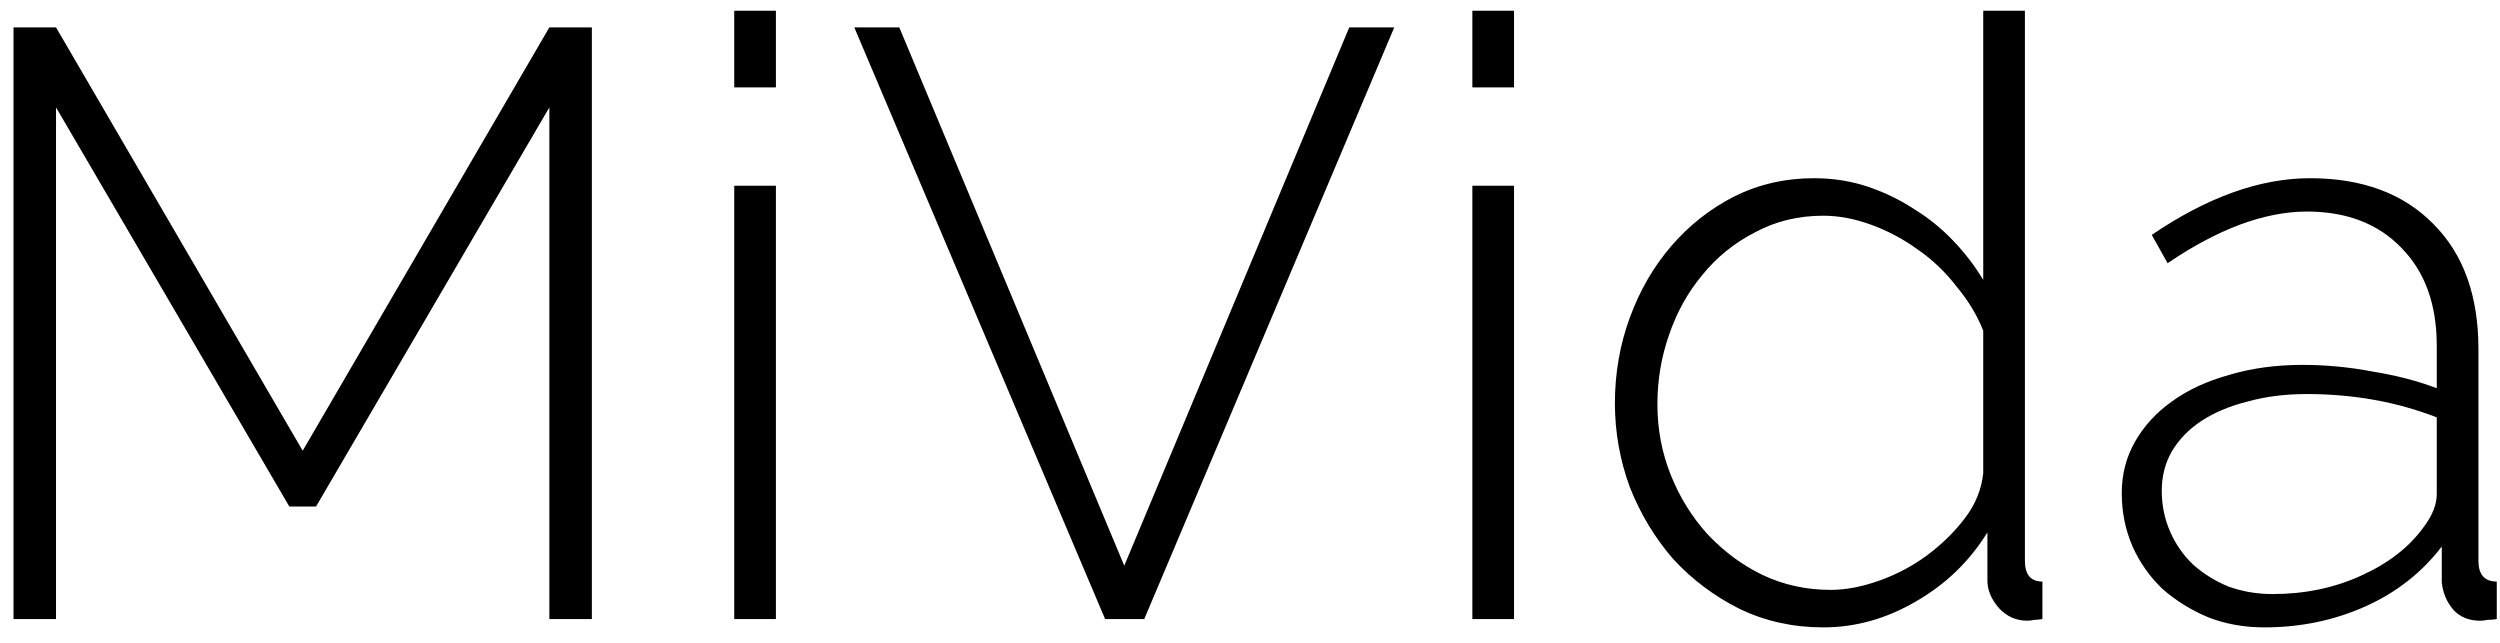
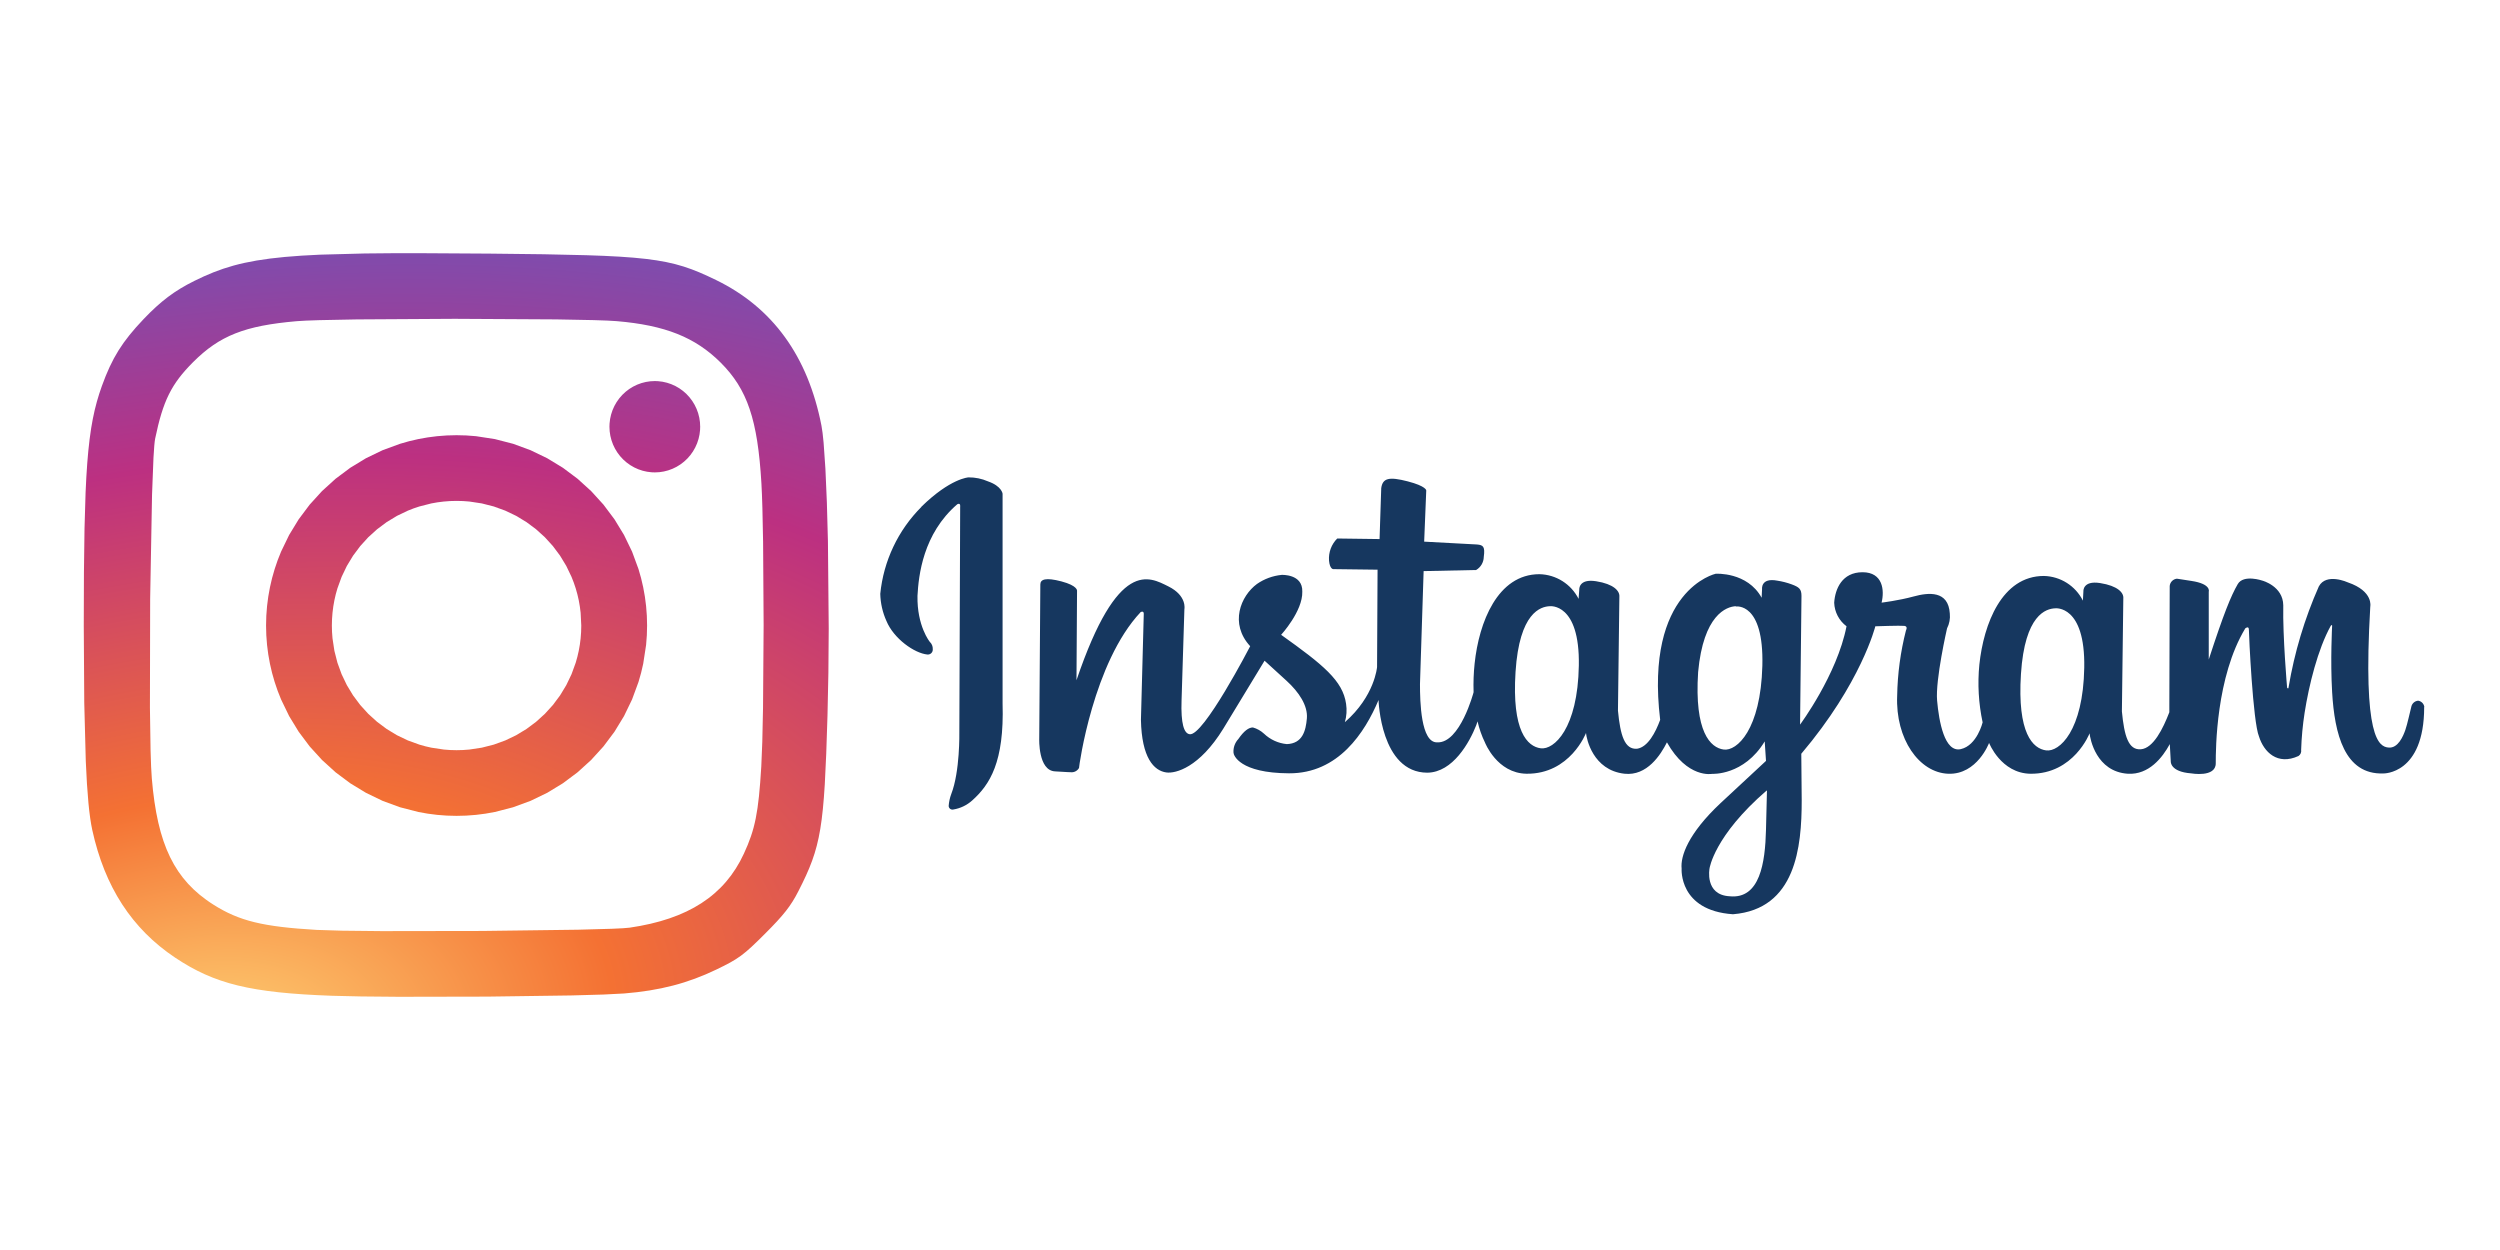
- <svg xmlns="http://www.w3.org/2000/svg" width="105" height="27" viewBox="0 0 105 27" fill="none">
-   <path d="M23.073 26V4.51L13.273 21.275H12.152L2.353 4.51V26H0.568V1.15H2.353L12.713 18.93L23.073 1.15H24.858V26H23.073ZM30.838 26V7.8H32.588V26H30.838ZM30.838 3.67V0.45H32.588V3.67H30.838ZM37.77 1.15L47.219 23.76L56.669 1.15H58.559L48.059 26H46.414L35.88 1.15H37.77ZM61.839 26V7.8H63.589V26H61.839ZM61.839 3.67V0.45H63.589V3.67H61.839ZM76.576 26.35C75.316 26.35 74.149 26.093 73.076 25.58C72.002 25.043 71.069 24.343 70.275 23.48C69.505 22.593 68.899 21.59 68.456 20.47C68.035 19.327 67.826 18.148 67.826 16.935C67.826 15.675 68.035 14.473 68.456 13.33C68.876 12.187 69.459 11.183 70.206 10.32C70.952 9.457 71.827 8.768 72.831 8.255C73.857 7.742 74.977 7.485 76.191 7.485C76.984 7.485 77.731 7.602 78.43 7.835C79.13 8.068 79.784 8.383 80.391 8.78C80.997 9.153 81.546 9.597 82.035 10.11C82.525 10.623 82.945 11.172 83.296 11.755V0.45H85.046V23.55C85.046 24.133 85.29 24.425 85.781 24.425V26C85.641 26.023 85.524 26.035 85.43 26.035C85.337 26.058 85.244 26.07 85.15 26.07C84.684 26.07 84.287 25.895 83.96 25.545C83.634 25.172 83.471 24.787 83.471 24.39V22.36C82.724 23.573 81.721 24.542 80.46 25.265C79.224 25.988 77.929 26.35 76.576 26.35ZM76.891 24.775C77.52 24.775 78.197 24.647 78.921 24.39C79.644 24.133 80.309 23.783 80.915 23.34C81.546 22.873 82.082 22.348 82.525 21.765C82.969 21.182 83.225 20.552 83.296 19.875V13.89C83.039 13.237 82.665 12.618 82.175 12.035C81.709 11.428 81.172 10.915 80.566 10.495C79.959 10.052 79.305 9.702 78.606 9.445C77.906 9.188 77.229 9.06 76.576 9.06C75.525 9.06 74.569 9.293 73.706 9.76C72.842 10.203 72.107 10.798 71.501 11.545C70.894 12.268 70.427 13.108 70.1 14.065C69.774 14.998 69.611 15.967 69.611 16.97C69.611 18.02 69.797 19.012 70.171 19.945C70.544 20.878 71.057 21.707 71.71 22.43C72.387 23.153 73.157 23.725 74.02 24.145C74.907 24.565 75.864 24.775 76.891 24.775ZM95.099 26.35C94.259 26.35 93.477 26.21 92.754 25.93C92.03 25.627 91.389 25.23 90.829 24.74C90.292 24.227 89.872 23.632 89.569 22.955C89.265 22.255 89.114 21.508 89.114 20.715C89.114 19.922 89.3 19.198 89.674 18.545C90.047 17.892 90.56 17.332 91.214 16.865C91.89 16.375 92.695 16.002 93.629 15.745C94.562 15.465 95.589 15.325 96.709 15.325C97.689 15.325 98.669 15.418 99.649 15.605C100.652 15.768 101.55 16.002 102.344 16.305V14.52C102.344 12.793 101.854 11.428 100.874 10.425C99.894 9.398 98.564 8.885 96.884 8.885C95.997 8.885 95.052 9.072 94.049 9.445C93.069 9.818 92.065 10.355 91.039 11.055L90.374 9.865C92.707 8.278 94.924 7.485 97.024 7.485C99.217 7.485 100.944 8.127 102.204 9.41C103.464 10.67 104.094 12.42 104.094 14.66V23.55C104.094 24.133 104.35 24.425 104.864 24.425V26C104.747 26.023 104.619 26.035 104.479 26.035C104.362 26.058 104.257 26.07 104.164 26.07C103.697 26.07 103.324 25.918 103.044 25.615C102.764 25.288 102.6 24.903 102.554 24.46V22.955C101.714 24.052 100.64 24.892 99.334 25.475C98.027 26.058 96.615 26.35 95.099 26.35ZM95.449 24.95C96.802 24.95 98.039 24.693 99.159 24.18C100.302 23.667 101.177 22.99 101.784 22.15C102.157 21.66 102.344 21.193 102.344 20.75V17.53C101.504 17.203 100.629 16.958 99.719 16.795C98.809 16.632 97.864 16.55 96.884 16.55C95.974 16.55 95.145 16.655 94.399 16.865C93.652 17.052 93.01 17.32 92.474 17.67C91.937 18.02 91.517 18.452 91.214 18.965C90.934 19.455 90.794 20.003 90.794 20.61C90.794 21.217 90.91 21.788 91.144 22.325C91.377 22.862 91.704 23.328 92.124 23.725C92.544 24.098 93.034 24.402 93.594 24.635C94.177 24.845 94.795 24.95 95.449 24.95Z" fill="black" />
+ <svg xmlns="http://www.w3.org/2000/svg" xmlns:xlink="http://www.w3.org/1999/xlink" width="120" height="60">
+   <defs>
+     <radialGradient xlink:href="#B" id="A" cx="673.845" cy="1118.777" fx="673.845" fy="1118.777" r="646.025" gradientTransform="matrix(1.007089,-0.1690894,0.1028253,0.6112661,-712.3438,-507.7183)" />
+     <linearGradient id="B" gradientUnits="userSpaceOnUse">
+       <stop offset="0" stop-color="#fed576" />
+       <stop offset=".263" stop-color="#f47133" />
+       <stop offset=".609" stop-color="#bc3081" />
+       <stop offset="1" stop-color="#4c63d2" />
+     </linearGradient>
+     <radialGradient xlink:href="#B" id="C" gradientTransform="matrix(1.007089,-0.1690894,0.1028253,0.6112661,-712.3438,-507.7183)" cx="673.845" cy="1118.777" fx="673.845" fy="1118.777" r="646.025" />
+   </defs>
+   <path d="M44.22 24.33c1.4-1.374 2.268-1.416 2.268-1.416a2.28 2.28 0 0 1 .936.192c.663.23.7.592.7.592v10.07c.086 2.816-.616 3.897-1.454 4.65a1.777 1.777 0 0 1-.909.438.181.181 0 0 1-.225-.172 2.04 2.04 0 0 1 .124-.569c.423-1.087.388-2.955.388-2.955l.04-10.84s.033-.2-.136-.118c-1.652 1.42-1.86 3.426-1.913 4.398-.027 1.457.592 2.21.592 2.21a.447.447 0 0 1 .142.349.237.237 0 0 1-.258.258c-.622-.06-1.614-.76-1.966-1.61a3.358 3.358 0 0 1-.296-1.303 6.859 6.859 0 0 1 1.975-4.173zm72.14 9.613c0 3.234-1.96 3.183-1.96 3.183-1.866.065-2.342-1.904-2.458-3.906-.09-1.507 0-3.183 0-3.183s0-.077-.065 0c-.625 1.13-1.048 2.85-1.256 4.178a14.656 14.656 0 0 0-.166 1.777.296.296 0 0 1-.127.296c-1.013.465-1.664-.195-1.895-.933-.296-.7-.486-4.904-.486-5.123s-.175-.068-.175-.068c-1.404 2.33-1.416 5.784-1.416 6.477s-1.185.48-1.185.48c-1.013-.077-.974-.57-.974-.57l-.047-.835c-.352.65-1.004 1.48-2.01 1.424-1.522-.098-1.815-1.673-1.84-1.94 0 0-.758 1.96-2.84 1.94-1.416-.024-1.984-1.48-1.984-1.48s-.57 1.53-1.96 1.48-2.54-1.66-2.452-3.746a13.655 13.655 0 0 1 .421-3.13s.113-.2-.077-.222-1.392.02-1.392.02-.68 2.727-3.554 6.118l.02 2.24c0 2.23-.278 5.22-3.3 5.464-2.612-.178-2.464-2.19-2.464-2.19-.062-.592.31-1.682 1.87-3.145l2.18-2.026-.062-.936c-.998 1.65-2.523 1.558-2.523 1.558s-1.185.24-2.17-1.513c-.296.592-.954 1.626-2.037 1.507-1.522-.17-1.824-1.685-1.848-1.955 0 0-.76 1.978-2.855 1.955-1.42-.024-1.993-1.495-1.993-1.495a4.715 4.715 0 0 1-.358-1.019l-.062.184c-.323.826-1.12 2.262-2.345 2.28-2.25 0-2.345-3.488-2.345-3.488-.657 1.56-1.928 3.53-4.297 3.518s-2.665-.868-2.665-.992a.871.871 0 0 1 .231-.652c.272-.394.5-.557.7-.557a1.294 1.294 0 0 1 .53.296 1.842 1.842 0 0 0 1.099.503c.746-.027.91-.625.962-1.235s-.38-1.262-.977-1.806l-1.054-.962-1.978 3.258c-1.152 1.875-2.295 2.165-2.736 2.106-.6-.083-1.185-.705-1.22-2.526l.136-5.09c0-.163-.148-.083-.148-.083-2.277 2.416-2.96 7.386-2.96 7.483a.406.406 0 0 1-.406.204c-.204 0 .068 0-.746-.04s-.758-1.567-.758-1.567l.053-7.403c0-.246.243-.352 1.016-.148s.746.444.746.444l-.027 4.3c1.993-5.878 3.497-4.957 4.407-4.507s.773 1.096.773 1.096l-.136 4.37c-.04 1.14.12 1.587.38 1.63.646.154 2.914-4.223 2.914-4.223-1.004-1.087-.456-2.414.326-2.988a2.508 2.508 0 0 1 1.185-.435s1.016-.053.99.803c.027.936-1.016 2.073-1.016 2.073 2.02 1.44 2.96 2.2 3.118 3.314a2.032 2.032 0 0 1-.059.88c1.436-1.25 1.546-2.647 1.546-2.647l.024-4.673-2.13-.027s-.163 0-.2-.41a1.359 1.359 0 0 1 .394-1.06l2.032.027.08-2.443c.068-.49.38-.557 1.273-.326s.888.435.888.435l-.1 2.458 2.535.136c.3.027.394.1.326.6a.743.743 0 0 1-.367.625l-2.52.053-.175 5.42c0 .84.04 2.825.826 2.8 1.1.053 1.747-2.405 1.747-2.405v-.02a9.924 9.924 0 0 1 .05-1.359c.207-1.975 1.1-4.288 3.11-4.288a2.159 2.159 0 0 1 1.88 1.185l.033-.444s-.044-.536.805-.403 1.14.468 1.12.737l-.068 5.473c.113 1.185.317 1.878.918 1.83.518-.077.888-.785 1.108-1.386-.752-6.254 2.665-7.013 2.665-7.013s1.516-.1 2.206 1.152l.02-.42s-.068-.554.734-.4a3.554 3.554 0 0 1 .69.178c.355.133.468.222.468.554l-.068 6.177s1.777-2.393 2.23-4.72a1.481 1.481 0 0 1-.592-1.131c.044-.666.38-1.463 1.36-1.463s1.06.868.915 1.46c0 0 .823-.1 1.537-.296s1.67-.296 1.738.82a1.27 1.27 0 0 1-.133.711s-.566 2.47-.477 3.468.355 2.505 1.137 2.328 1.048-1.285 1.048-1.285a9.023 9.023 0 0 1-.157-2.772c.207-1.96 1.084-4.255 3.098-4.255a2.15 2.15 0 0 1 1.872 1.185l.024-.444s-.044-.533.803-.4 1.137.465 1.113.73l-.068 5.43c.113 1.185.314 1.866.912 1.818s1.063-.992 1.365-1.777v-.296l.018-5.766a.388.388 0 0 1 .346-.349l.693.107c.97.145.835.515.835.515v3.258c.72-2.212 1.066-3.056 1.392-3.62.278-.48 1.185-.166 1.185-.166s.99.264 1 1.185c-.03 1.504.184 3.953.184 3.953s.038.05.056.033a.098.098 0 0 0 .015-.053 20.271 20.271 0 0 1 1.451-4.839c.358-.672 1.395-.195 1.395-.195 1.244.426 1.075 1.164 1.075 1.164-.367 6.323.415 6.722.877 6.764s.705-.557.805-.84.23-.906.296-1.152a.37.37 0 0 1 .32-.258.352.352 0 0 1 .296.296zm-41.97-4.845c-.435.018-1.46.296-1.644 3.15s.572 3.586 1.208 3.67 1.777-.94 1.83-3.97-1.395-2.85-1.395-2.85zm8.93 0c-.444.018-1.558.406-1.81 3.163-.187 2.884.592 3.63 1.226 3.717s1.777-.95 1.857-4.022-1.273-2.843-1.273-2.843zm1.48 8.846c-2.523 2.18-2.742 3.737-2.742 3.737s-.25 1.276.965 1.34c1.46.148 1.706-1.626 1.744-3.178l.047-1.883zm13.85-8.745c-.435.018-1.46.296-1.644 3.15s.572 3.586 1.208 3.67 1.777-.94 1.83-3.97-1.395-2.85-1.395-2.85z" fill="#16375f" />
+   <g transform="matrix(.114556 0 0 .114556 .402435 43.32145)">
+     <path d="M187.796-195.814c-2.745 0-5.46.14-8.135.414s-5.313.68-7.906 1.213-5.14 1.193-7.636 1.972l-7.326 2.69-6.975 3.368-6.582 4.005-6.15 4.6-5.675 5.155-5.16 5.67-4.605 6.143-4.01 6.576-3.37 6.967c-1.013 2.383-1.914 4.826-2.694 7.32s-1.44 5.04-1.974 7.63-.94 5.225-1.215 7.898-.413 5.385-.413 8.127.14 5.454.413 8.127a78.99 78.99 0 0 0 1.215 7.899c.534 2.6 1.194 5.136 1.974 7.63s1.68 4.936 2.694 7.32l3.37 6.967 4.01 6.575 4.605 6.144 5.16 5.67 5.675 5.155 6.15 4.6 6.582 4.005 6.975 3.368 7.326 2.69 7.636 1.972a79.21 79.21 0 0 0 7.906 1.214 80.02 80.02 0 0 0 8.135.413c2.745 0 5.46-.14 8.134-.413a79.21 79.21 0 0 0 7.906-1.214l7.637-1.972 7.326-2.69 6.974-3.368 6.583-4.005 6.15-4.6 5.676-5.155 5.16-5.67 4.605-6.144 4.01-6.575 3.37-6.967 2.694-7.32c.78-2.494 1.44-5.04 1.974-7.63l1.215-7.9c.274-2.673.414-5.385.414-8.127s-.14-5.454-.414-8.127a78.97 78.97 0 0 0-1.215-7.898c-.534-2.6-1.194-5.135-1.974-7.63l-2.694-7.32-3.37-6.967-4.01-6.576-4.605-6.143-5.16-5.67-5.676-5.155-6.15-4.6-6.583-4.005-6.974-3.368-7.326-2.69-7.637-1.972-7.906-1.213a80 80 0 0 0-8.134-.414zm0 27.526c1.815 0 3.606.09 5.37.268l5.2.787 5.023 1.28 4.81 1.747 4.573 2.19 4.3 2.605 4.02 2.997 3.706 3.362 3.365 3.702 3 4.016 2.608 4.306 2.19 4.57c.658 1.564 1.242 3.167 1.75 4.806s.935 3.314 1.28 5.02.6 3.442.787 5.205l.268 5.366c0 1.813-.09 3.603-.268 5.367s-.44 3.5-.787 5.205-.775 3.38-1.28 5.02l-1.75 4.806-2.19 4.57-2.608 4.305-3 4.017-3.365 3.702-3.706 3.362-4.02 2.997-4.3 2.605-4.573 2.19-4.81 1.747-5.023 1.28-5.2.786a53.78 53.78 0 0 1-5.371.268 53.8 53.8 0 0 1-5.372-.268l-5.2-.786c-1.707-.346-3.383-.774-5.024-1.28l-4.81-1.747-4.573-2.19-4.3-2.605-4.02-2.997-3.706-3.362-3.365-3.702-3-4.017-2.608-4.305-2.19-4.57-1.75-4.806-1.28-5.02-.787-5.205a53.63 53.63 0 0 1-.268-5.367 53.61 53.61 0 0 1 .268-5.366c.177-1.763.44-3.5.787-5.205a52.11 52.11 0 0 1 1.281-5.019l1.75-4.806 2.19-4.57 2.608-4.306 3-4.016 3.365-3.702 3.706-3.362 4.02-2.997 4.3-2.605 4.573-2.19a51.97 51.97 0 0 1 4.811-1.747l5.024-1.28c1.707-.346 3.445-.61 5.2-.787a53.8 53.8 0 0 1 5.372-.268z" fill="url(#C)" />
+     <path d="M270.86-218.5a19.009 19.134 0 0 0-1.898.096 19.009 19.134 0 0 0-1.879.286 19.009 19.134 0 0 0-1.841.473 19.009 19.134 0 0 0-1.785.656 19.009 19.134 0 0 0-1.711.833 19.009 19.134 0 0 0-1.62.999 19.009 19.134 0 0 0-1.513 1.158 19.009 19.134 0 0 0-1.39 1.303 19.009 19.134 0 0 0-1.254 1.437 19.009 19.134 0 0 0-1.105 1.556 19.009 19.134 0 0 0-.945 1.658 19.009 19.134 0 0 0-.777 1.746 19.009 19.134 0 0 0-.599 1.815 19.009 19.134 0 0 0-.416 1.866 19.009 19.134 0 0 0-.229 1.898 19.009 19.134 0 0 0-.048 1.354 19.009 19.134 0 0 0 .095 1.911 19.009 19.134 0 0 0 .284 1.891 19.009 19.134 0 0 0 .47 1.853 19.009 19.134 0 0 0 .652 1.797 19.009 19.134 0 0 0 .827 1.723 19.009 19.134 0 0 0 .993 1.631 19.009 19.134 0 0 0 1.15 1.522 19.009 19.134 0 0 0 1.295 1.4 19.009 19.134 0 0 0 1.428 1.262 19.009 19.134 0 0 0 1.546 1.113 19.009 19.134 0 0 0 1.649.952 19.009 19.134 0 0 0 1.734.782 19.009 19.134 0 0 0 1.803.603 19.009 19.134 0 0 0 1.854.418 19.009 19.134 0 0 0 1.886.231 19.009 19.134 0 0 0 1.345.048 19.009 19.134 0 0 0 1.898-.095 19.009 19.134 0 0 0 1.879-.286 19.009 19.134 0 0 0 1.841-.473 19.009 19.134 0 0 0 1.785-.656 19.009 19.134 0 0 0 1.711-.832 19.009 19.134 0 0 0 1.62-1 19.009 19.134 0 0 0 1.513-1.157 19.009 19.134 0 0 0 1.39-1.304 19.009 19.134 0 0 0 1.254-1.437 19.009 19.134 0 0 0 1.105-1.556 19.009 19.134 0 0 0 .945-1.659 19.009 19.134 0 0 0 .777-1.746 19.009 19.134 0 0 0 .599-1.815 19.009 19.134 0 0 0 .416-1.866 19.009 19.134 0 0 0 .229-1.898 19.009 19.134 0 0 0 .048-1.354 19.009 19.134 0 0 0-.095-1.91 19.009 19.134 0 0 0-.284-1.891 19.009 19.134 0 0 0-.47-1.853 19.009 19.134 0 0 0-.652-1.797 19.009 19.134 0 0 0-.827-1.723 19.009 19.134 0 0 0-.993-1.631 19.009 19.134 0 0 0-1.151-1.523 19.009 19.134 0 0 0-1.294-1.4 19.009 19.134 0 0 0-1.428-1.262 19.009 19.134 0 0 0-1.546-1.112 19.009 19.134 0 0 0-1.649-.952 19.009 19.134 0 0 0-1.734-.782 19.009 19.134 0 0 0-1.803-.603 19.009 19.134 0 0 0-1.854-.419 19.009 19.134 0 0 0-1.886-.23 19.009 19.134 0 0 0-1.345-.048z" fill="url(#C)" />
+     <path d="M172.658-272.08c-8.682-.014-16.43.022-23.39.12l-18.66.5c-5.528.24-10.412.553-14.796.958-2.192.202-4.26.428-6.22.677a136 136 0 0 0-5.579.821c-1.765.3-3.44.624-5.046.976s-3.14.732-4.62 1.14a81.54 81.54 0 0 0-4.305 1.316c-1.394.47-2.754.968-4.097 1.5-2.686 1.064-5.306 2.258-8.004 3.596-2.076 1.03-3.994 2.073-5.816 3.177s-3.548 2.27-5.238 3.54a69.42 69.42 0 0 0-5.027 4.182c-1.682 1.532-3.4 3.217-5.185 5.1-2.243 2.353-4.192 4.547-5.922 6.7-.865 1.076-1.675 2.14-2.438 3.21a62.1 62.1 0 0 0-2.163 3.232c-.68 1.09-1.324 2.2-1.94 3.342a67.2 67.2 0 0 0-1.773 3.538c-1.138 2.444-2.2 5.076-3.26 8.014a91.85 91.85 0 0 0-2.111 6.598c-.633 2.274-1.196 4.653-1.698 7.226s-.94 5.34-1.325 8.4a203.95 203.95 0 0 0-.994 10.089c-.28 3.706-.512 7.784-.702 12.323l-.45 15.092-.242 18.397-.07 22.237.205 32.337.64 24.5.493 9.57.616 7.93a138.68 138.68 0 0 0 .741 6.396c.27 1.888.56 3.54.872 4.97a112.08 112.08 0 0 0 2.244 8.636 97.95 97.95 0 0 0 2.83 8.06c1.042 2.59 2.182 5.088 3.422 7.492s2.58 4.714 4.02 6.933 2.98 4.347 4.624 6.384a75.68 75.68 0 0 0 5.233 5.844c1.847 1.86 3.795 3.63 5.848 5.312a82.35 82.35 0 0 0 6.47 4.79c2.073 1.386 4.124 2.655 6.19 3.82s4.15 2.222 6.292 3.183 4.338 1.826 6.632 2.604 4.684 1.47 7.21 2.084 5.2 1.153 8.03 1.623 5.855.873 9.087 1.22 6.68.634 10.385.874 7.665.432 11.92.586c6.573.238 16.523.377 27.997.43l37.145-.075 35.174-.493 13.374-.376 8.713-.448c1.87-.152 3.7-.332 5.466-.543s3.508-.452 5.204-.726 3.354-.58 4.983-.92a101.43 101.43 0 0 0 4.804-1.123c1.576-.4 3.13-.855 4.668-1.338s3.06-1.005 4.573-1.565a100.05 100.05 0 0 0 4.522-1.801c1.503-.64 3.004-1.324 4.51-2.05 2.313-1.114 4.175-2.043 5.81-2.95a40.27 40.27 0 0 0 4.434-2.824c1.396-1.028 2.784-2.198 4.384-3.672s3.413-3.25 5.658-5.496c1.973-1.972 3.637-3.686 5.072-5.245s2.644-2.962 3.704-4.314a45.89 45.89 0 0 0 2.82-4.002c.847-1.35 1.627-2.752 2.422-4.307 1.196-2.34 2.26-4.507 3.213-6.598a84.1 84.1 0 0 0 2.534-6.148 67.86 67.86 0 0 0 1.951-6.295c.564-2.19 1.05-4.502 1.47-7.038s.775-5.296 1.083-8.378.57-6.488.8-10.315l.61-12.847.524-15.977.374-17.8.144-18.612-.334-36.555-.447-16.373-.61-14.058-.76-10.96c-.276-3.05-.574-5.452-.89-7.076a119.55 119.55 0 0 0-1.172-5.357 110.16 110.16 0 0 0-1.385-5.153 101.93 101.93 0 0 0-1.598-4.947c-.568-1.615-1.17-3.196-1.8-4.743s-1.312-3.058-2.022-4.537-1.454-2.922-2.235-4.332-1.595-2.785-2.446-4.126-1.737-2.648-2.66-3.92a75.09 75.09 0 0 0-2.87-3.715 73.91 73.91 0 0 0-3.082-3.508 73.62 73.62 0 0 0-3.293-3.302c-1.133-1.066-2.3-2.098-3.504-3.096a75.68 75.68 0 0 0-3.716-2.889 78.06 78.06 0 0 0-3.928-2.682 81.34 81.34 0 0 0-4.138-2.476 85.61 85.61 0 0 0-4.35-2.268c-2.442-1.187-4.7-2.24-6.917-3.174a75.03 75.03 0 0 0-6.658-2.467c-2.27-.715-4.633-1.328-7.233-1.857s-5.435-.97-8.644-1.345-6.792-.678-10.89-.93-8.707-.45-13.97-.61l-17.886-.4-22.637-.267-28.988-.178zm15.055 27.502l41.803.238 15.77.304c4.343.122 7.657.265 9.6.43 2.53.213 4.94.48 7.245.8a99.46 99.46 0 0 1 6.6 1.139c2.1.44 4.103.94 6.02 1.504s3.748 1.196 5.505 1.895 3.437 1.468 5.054 2.31a51.47 51.47 0 0 1 4.67 2.755c1.5.995 2.946 2.067 4.35 3.222s2.765 2.393 4.094 3.717c1.403 1.397 2.697 2.82 3.89 4.288a46.9 46.9 0 0 1 3.293 4.579 46.35 46.35 0 0 1 2.742 5.015c.828 1.76 1.572 3.62 2.24 5.597s1.263 4.078 1.79 6.323a97.53 97.53 0 0 1 1.386 7.195c.4 2.56.742 5.29 1.032 8.213s.53 6.04.728 9.375c.158 2.675.296 6.205.413 10.374l.293 14.215.224 34.82-.255 34.787-.306 14.174L315.473-57c-.292 4.827-.6 8.885-.968 12.417-.185 1.766-.385 3.4-.607 4.933a82.37 82.37 0 0 1-.739 4.326 62.61 62.61 0 0 1-.905 3.9 57 57 0 0 1-1.109 3.657 63.83 63.83 0 0 1-1.349 3.596 89.01 89.01 0 0 1-1.625 3.717c-.507 1.095-1.04 2.16-1.604 3.197a51.6 51.6 0 0 1-1.776 3.02c-.62.977-1.27 1.926-1.95 2.845a47.23 47.23 0 0 1-2.126 2.672 46.51 46.51 0 0 1-2.307 2.5c-.8.805-1.63 1.582-2.49 2.332s-1.752 1.47-2.675 2.164-1.878 1.36-2.865 1.998-2.005 1.25-3.056 1.834-2.135 1.142-3.25 1.673a62.94 62.94 0 0 1-3.449 1.514 69.71 69.71 0 0 1-3.65 1.355c-2.5.852-5.137 1.6-7.913 2.245a106.2 106.2 0 0 1-8.752 1.638c-1.13.165-3.727.32-7.447.464l-14.176.394-40.19.522-42.066.066-16.52-.176-10.727-.334-7.91-.556c-2.456-.207-4.74-.437-6.88-.698s-4.133-.552-6.008-.88a80.49 80.49 0 0 1-5.295-1.1 61.05 61.05 0 0 1-4.74-1.358c-1.505-.5-2.944-1.05-4.344-1.655s-2.76-1.268-4.107-1.992-2.68-1.51-4.028-2.367c-1.017-.646-2-1.3-2.946-1.993s-1.86-1.384-2.74-2.108-1.725-1.47-2.54-2.238a46.45 46.45 0 0 1-2.344-2.378c-.75-.818-1.467-1.66-2.155-2.532a45.31 45.31 0 0 1-1.973-2.7 47.01 47.01 0 0 1-1.797-2.88c-.57-.99-1.112-2.014-1.627-3.07a55.36 55.36 0 0 1-1.465-3.277c-.46-1.128-.896-2.292-1.306-3.494-.82-2.405-1.54-4.965-2.166-7.695s-1.16-5.63-1.612-8.72-.816-6.366-1.106-9.848c-.214-2.565-.384-6.56-.514-11.6l-.272-17.925.1-45.695.787-43.664.6-15.384.34-5.085c.118-1.358.24-2.364.365-2.968.412-1.987.827-3.836 1.256-5.567a91.2 91.2 0 0 1 1.337-4.863c.466-1.518.957-2.94 1.482-4.287a47.04 47.04 0 0 1 1.691-3.841c.606-1.22 1.257-2.388 1.964-3.525s1.47-2.24 2.302-3.337 1.728-2.18 2.703-3.278 2.028-2.207 3.17-3.35a68.3 68.3 0 0 1 4.154-3.845 52.29 52.29 0 0 1 4.24-3.249c1.443-1 2.923-1.89 4.464-2.708s3.143-1.557 4.828-2.222 3.455-1.26 5.33-1.8a74.71 74.71 0 0 1 5.97-1.413c2.112-.414 4.355-.775 6.75-1.09s4.943-.587 7.667-.823c1.9-.164 5.174-.31 9.485-.433l15.69-.31 41.738-.255z" fill="url(#A)" />
+   </g>
</svg>
